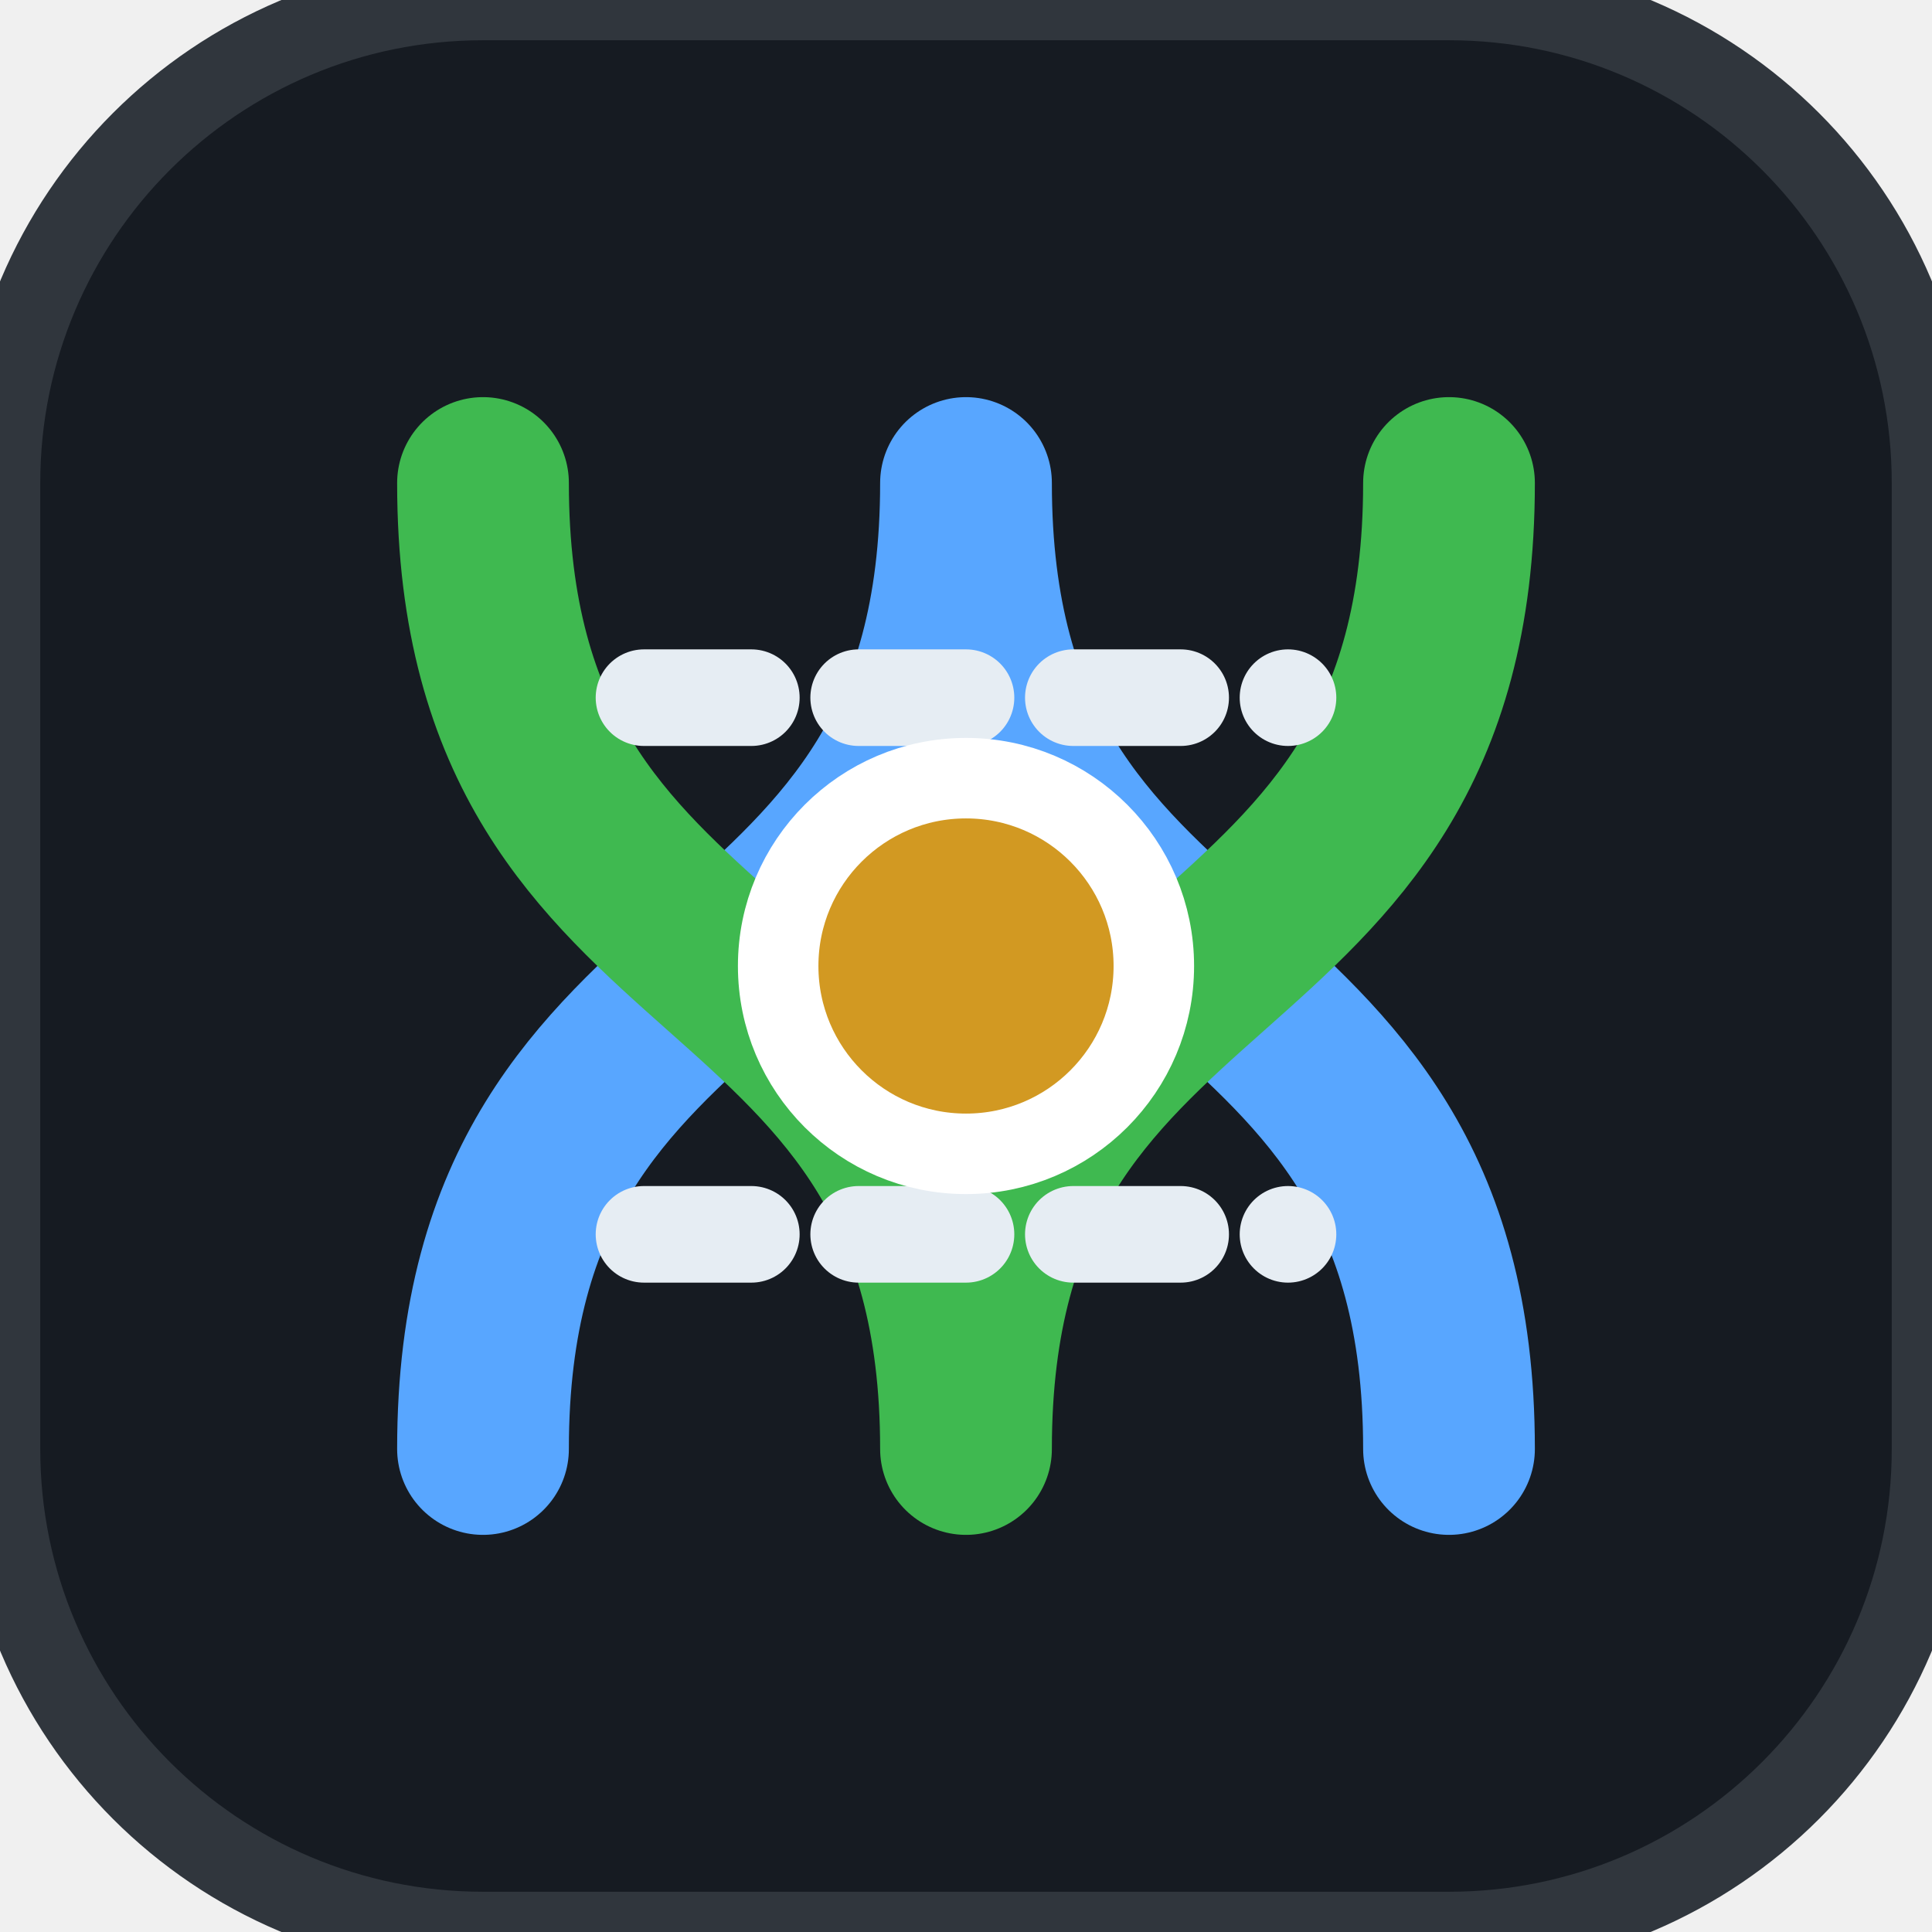
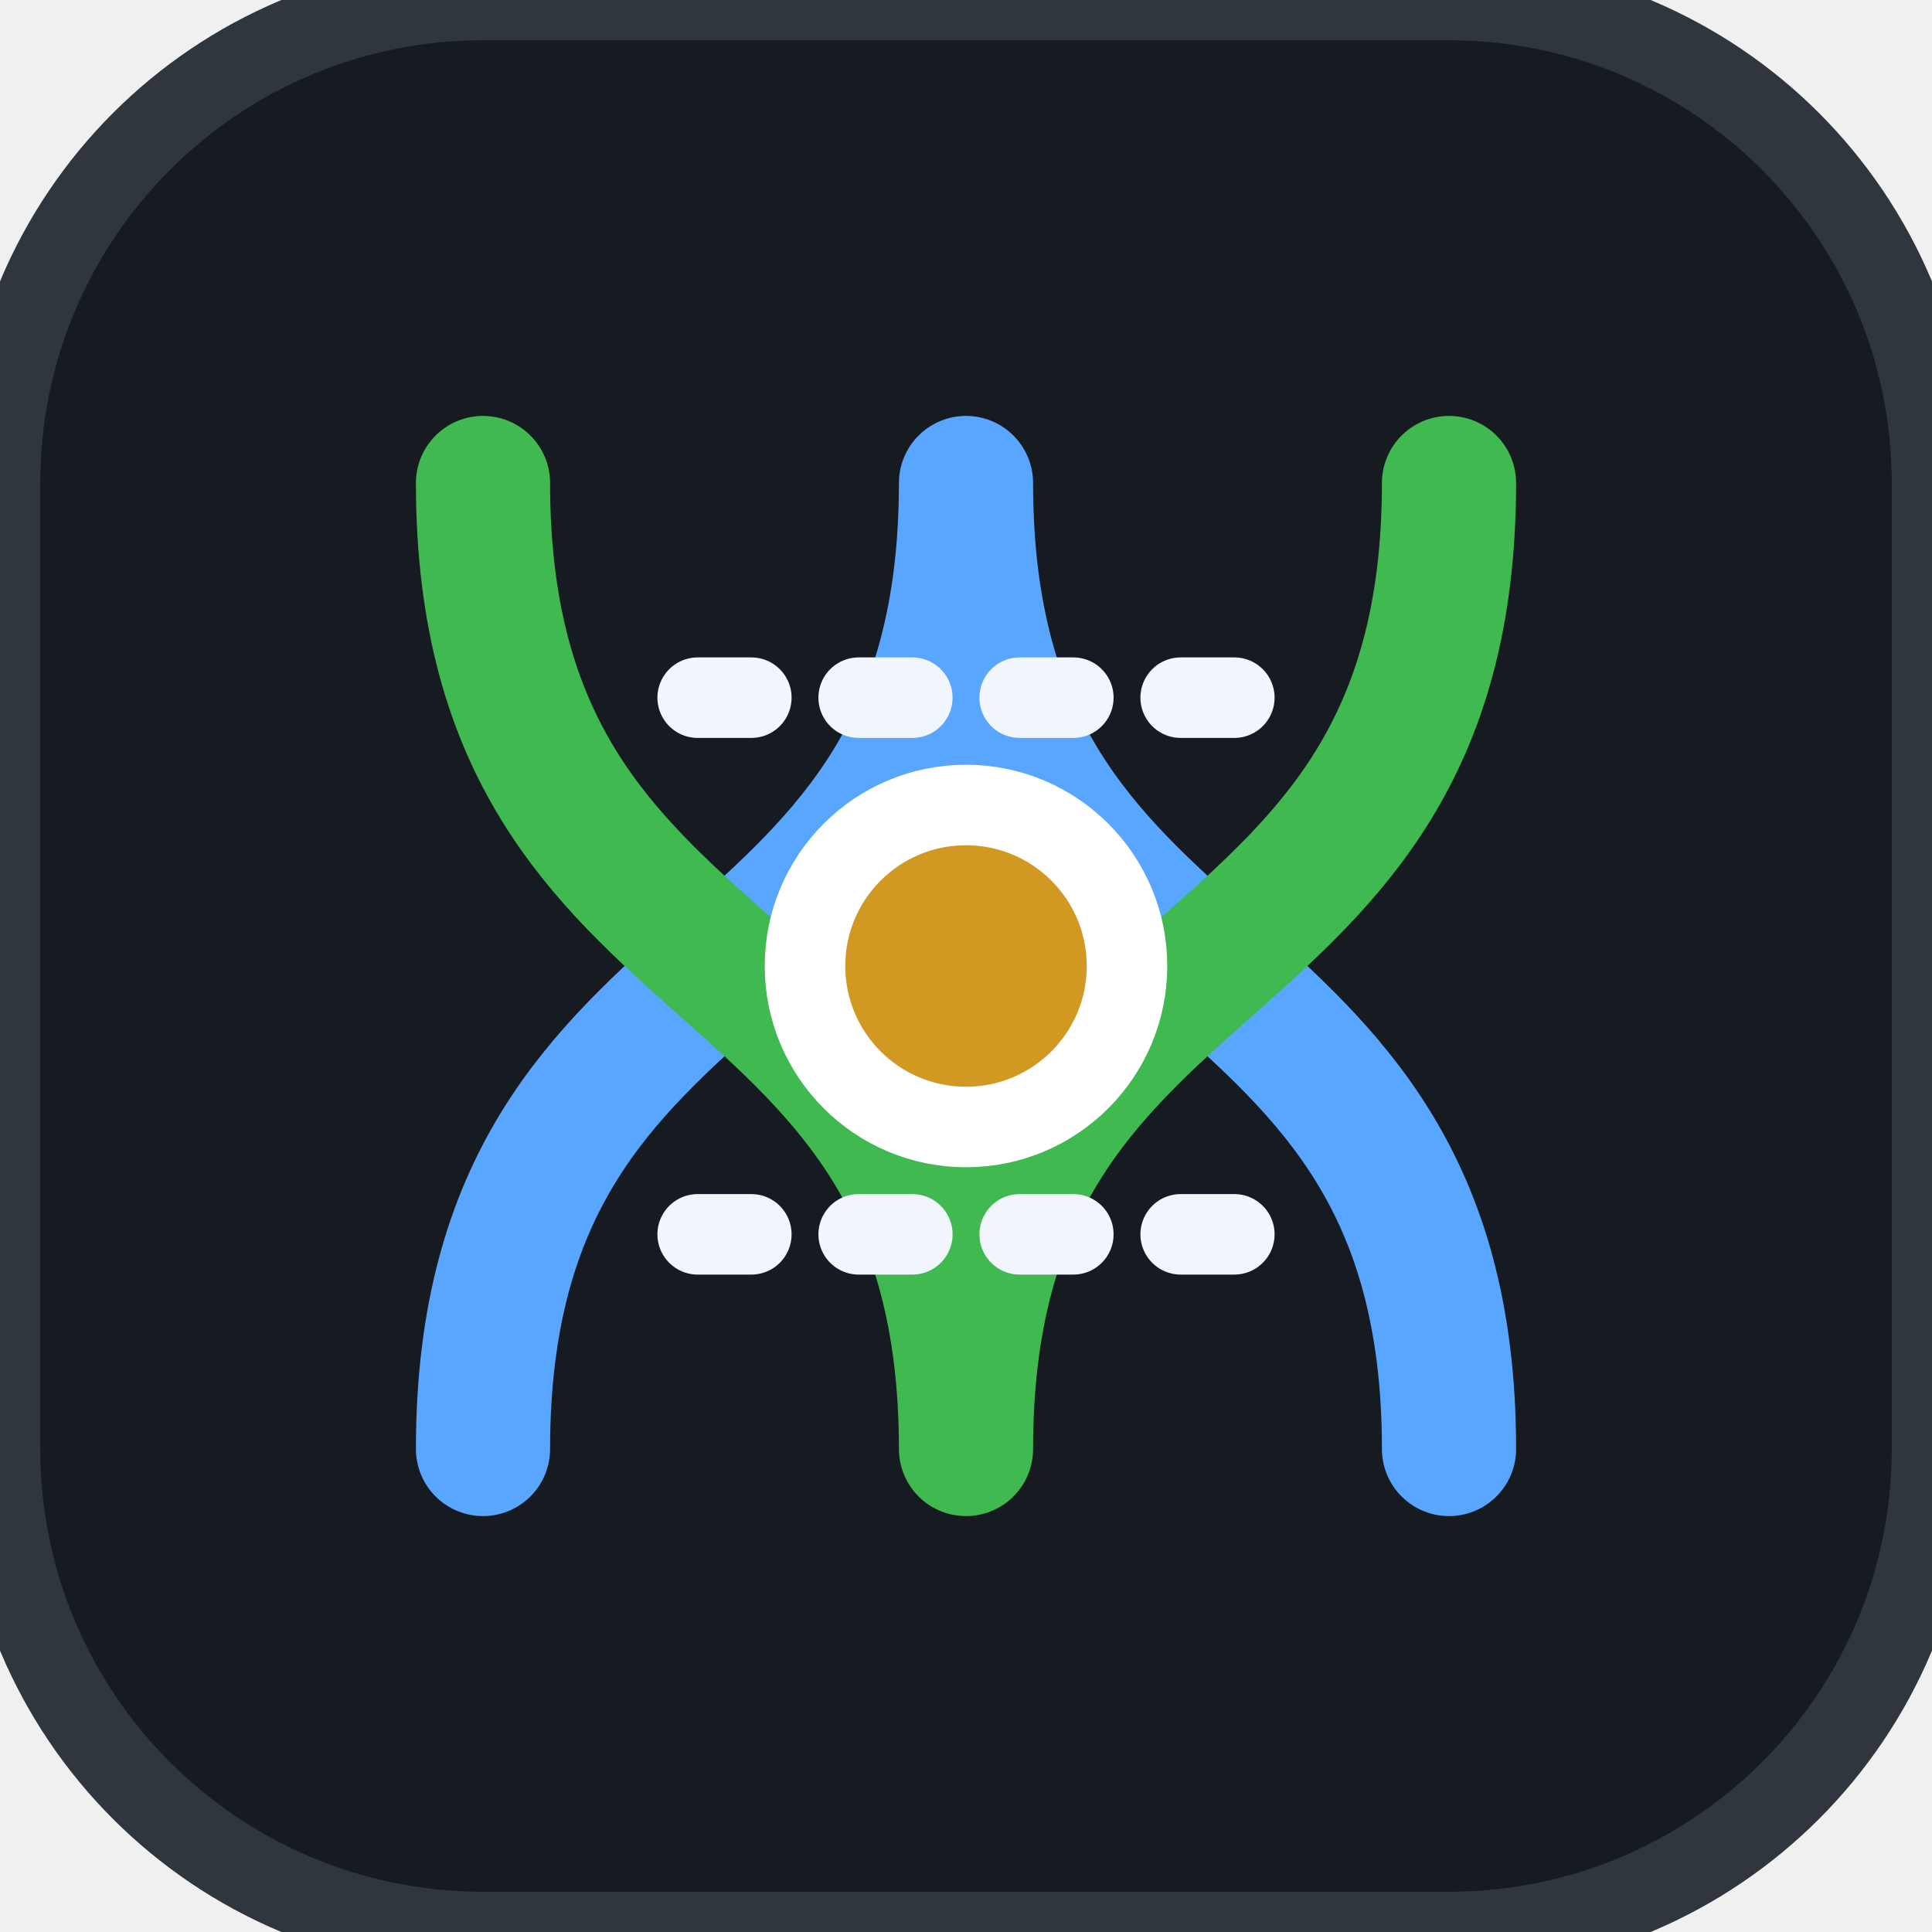
<svg xmlns="http://www.w3.org/2000/svg" viewBox="0 0 36 36" fill="none">
  <rect width="36" height="36" rx="9" fill="#161b22" stroke="#30363d" stroke-width="1.5" />
-   <path d="M 9 27 C 9 17, 18 19, 18 9 C 18 19, 27 17, 27 27" stroke="#58a6ff" stroke-width="3.2" stroke-linecap="round" stroke-linejoin="round" />
-   <path d="M 27 9 C 27 19, 18 17, 18 27 C 18 17, 9 19, 9 9" stroke="#3fb950" stroke-width="3.2" stroke-linecap="round" stroke-linejoin="round" />
-   <line x1="12" y1="13" x2="24" y2="13" stroke="#e6edf3" stroke-width="1.8" stroke-linecap="round" stroke-dasharray="2 2" />
-   <line x1="12" y1="23" x2="24" y2="23" stroke="#e6edf3" stroke-width="1.8" stroke-linecap="round" stroke-dasharray="2 2" />
-   <circle cx="18" cy="18" r="3.5" fill="#d29922" stroke="#ffffff" stroke-width="1.5" />
+   <path d="M 9 27 C 9 17, 18 19, 18 9 C 18 19, 27 17, 27 27" stroke="#58a6ff" stroke-width="2.5" stroke-linecap="round" stroke-linejoin="round" />
+   <path d="M 27 9 C 27 19, 18 17, 18 27 C 18 17, 9 19, 9 9" stroke="#3fb950" stroke-width="2.5" stroke-linecap="round" stroke-linejoin="round" />
+   <line x1="13" y1="13" x2="23" y2="13" stroke="#f0f6fc" stroke-width="1.5" stroke-linecap="round" stroke-dasharray="1 2" />
+   <line x1="13" y1="23" x2="23" y2="23" stroke="#f0f6fc" stroke-width="1.5" stroke-linecap="round" stroke-dasharray="1 2" />
+   <circle cx="18" cy="18" r="3" fill="#d29922" stroke="#ffffff" stroke-width="1.5" />
</svg>
